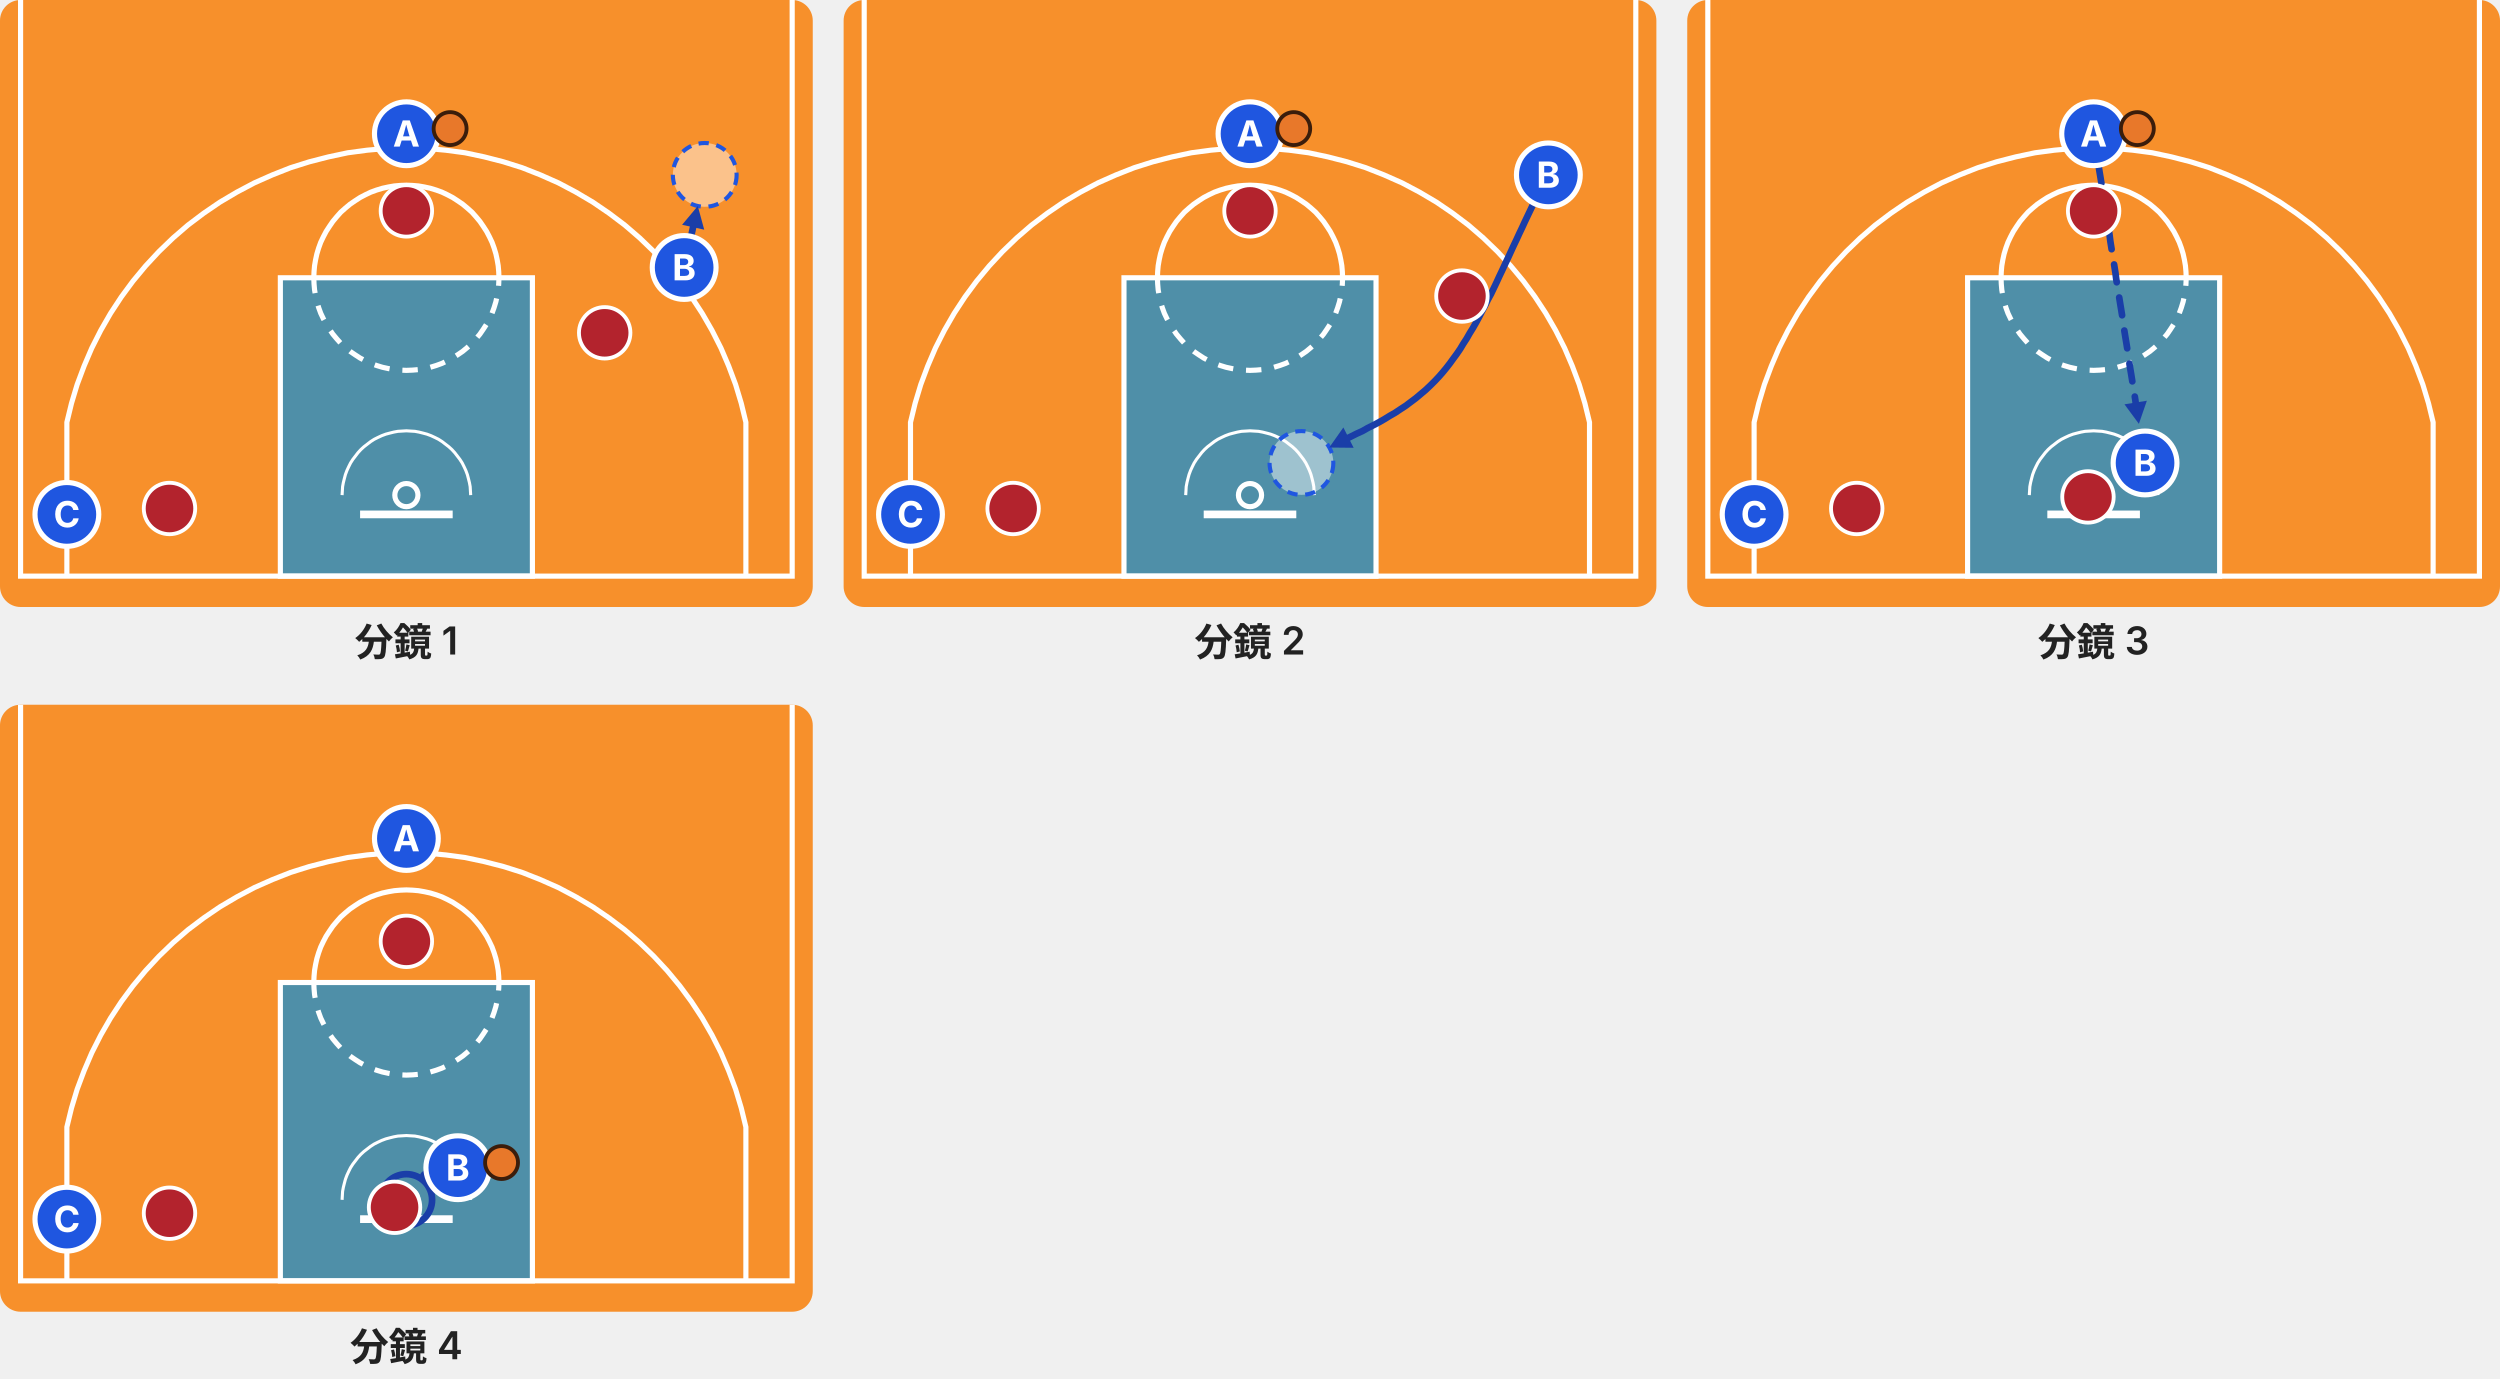
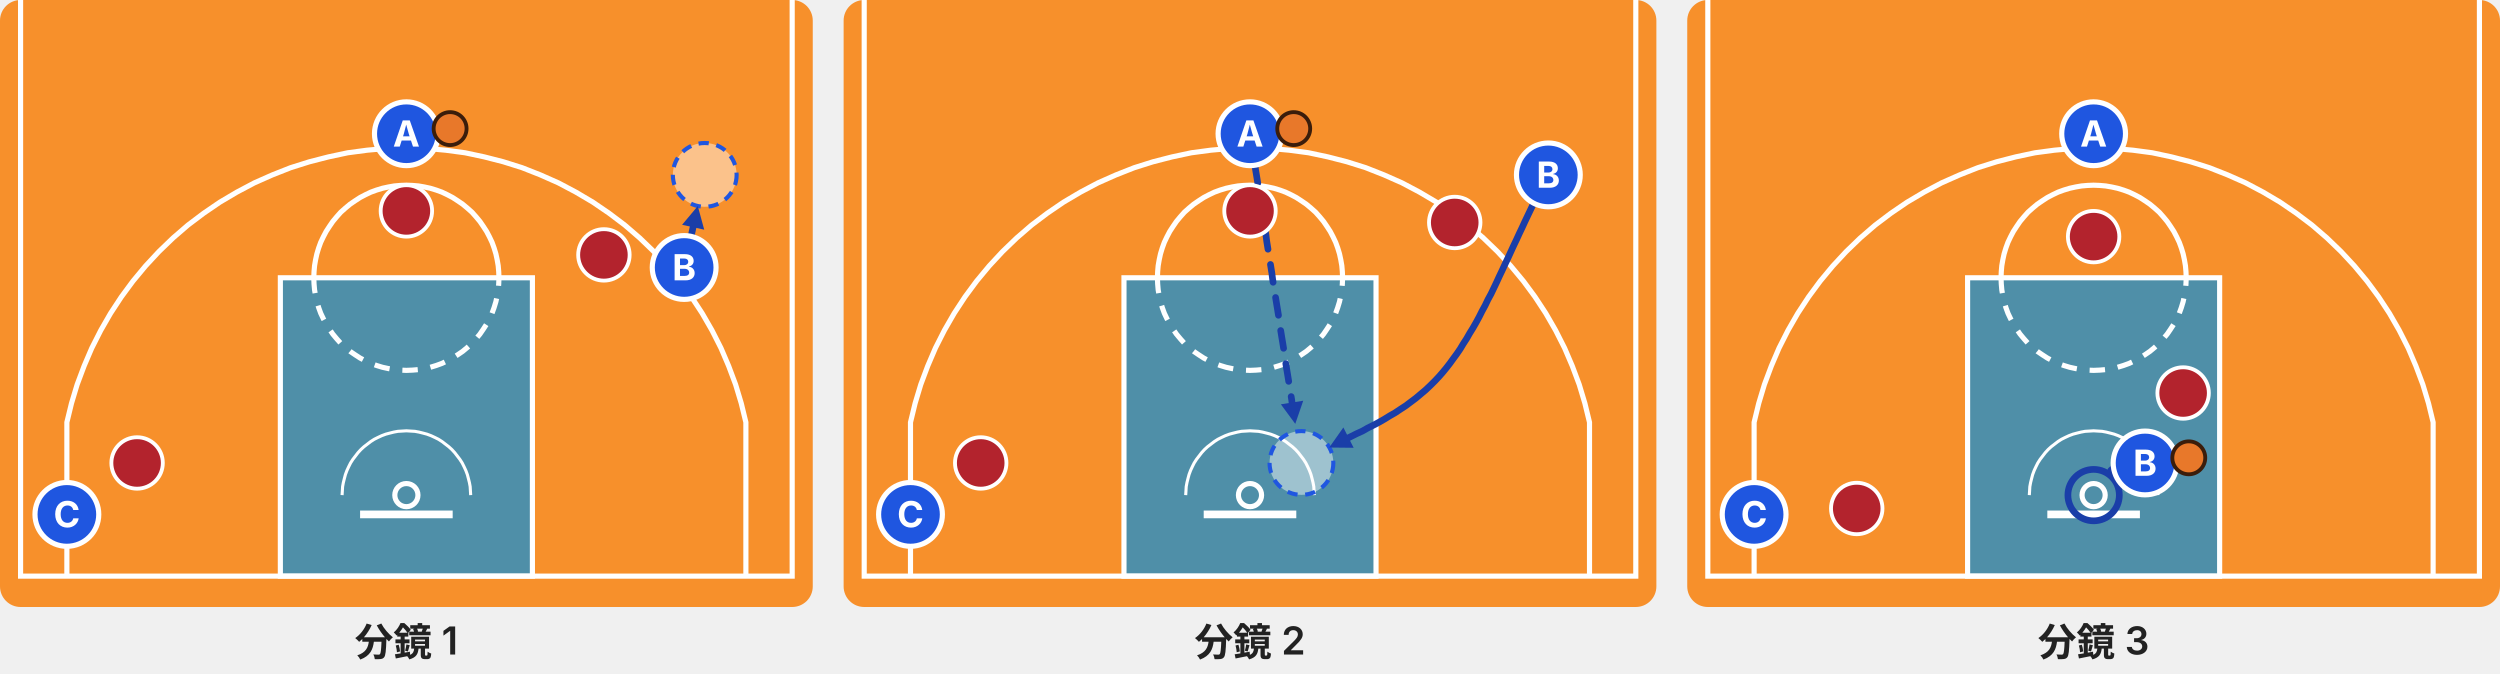
- <svg xmlns="http://www.w3.org/2000/svg" viewBox="0 0 972.0 536.0" width="972.0" height="536.0" font-family="-apple-system, 'PingFang TC', 'Noto Sans TC', sans-serif">
+ <svg xmlns="http://www.w3.org/2000/svg" viewBox="0 0 972.0 262.0" width="972.0" height="262.0" font-family="-apple-system, 'PingFang TC', 'Noto Sans TC', sans-serif">
  <g transform="translate(0,0)">
    <rect width="316.0" height="236.0" rx="8" fill="#f7902b" />
    <rect x="109.0" y="108.0" width="98.0" height="116.0" fill="#4f8fa8" stroke="#ffffff" stroke-width="2" />
    <polyline points="8.0,0.0 8.0,224.0 308.0,224.0 308.0,0.0" fill="none" stroke="#ffffff" stroke-width="2" />
    <polyline points="194.0,108.0 193.9,105.6 193.7,103.3 193.3,101.0 192.8,98.7 192.1,96.4 191.3,94.2 190.3,92.1 189.2,90.0 187.9,88.0 186.6,86.1 185.1,84.3 183.5,82.5 181.7,80.9 179.9,79.4 178.0,78.1 176.0,76.8 173.9,75.7 171.8,74.7 169.6,73.9 167.3,73.2 165.0,72.7 162.7,72.3 160.4,72.1 158.0,72.0 155.6,72.1 153.3,72.3 151.0,72.7 148.7,73.2 146.4,73.9 144.2,74.7 142.1,75.7 140.0,76.8 138.0,78.1 136.1,79.4 134.3,80.9 132.5,82.5 130.9,84.3 129.4,86.1 128.1,88.0 126.8,90.0 125.7,92.1 124.7,94.2 123.9,96.4 123.2,98.7 122.7,101.0 122.3,103.3 122.1,105.6 122.0,108.0" fill="none" stroke="#ffffff" stroke-width="2" />
    <polyline points="122.0,108.0 122.1,110.4 122.3,112.7 122.7,115.0 123.2,117.3 123.9,119.6 124.7,121.8 125.7,123.9 126.8,126.0 128.1,128.0 129.4,129.9 130.9,131.7 132.5,133.5 134.3,135.1 136.1,136.6 138.0,137.9 140.0,139.2 142.1,140.3 144.2,141.3 146.4,142.1 148.7,142.8 151.0,143.3 153.3,143.7 155.6,143.9 158.0,144.0 160.4,143.9 162.7,143.7 165.0,143.3 167.3,142.8 169.6,142.1 171.8,141.3 173.9,140.3 176.0,139.2 178.0,137.9 179.9,136.6 181.7,135.1 183.5,133.5 185.1,131.7 186.6,129.9 187.9,128.0 189.2,126.0 190.3,123.9 191.3,121.8 192.1,119.6 192.8,117.3 193.3,115.0 193.7,112.7 193.9,110.4 194.0,108.0" fill="none" stroke="#ffffff" stroke-width="2" stroke-dasharray="6 5" />
    <polyline points="290.0,224.0 290.0,164.2 288.2,156.8 286.0,149.5 283.3,142.3 280.3,135.3 276.8,128.4 273.0,121.8 268.8,115.4 264.3,109.3 259.4,103.4 254.2,97.8 248.7,92.5 242.9,87.5 236.8,82.9 230.5,78.6 223.9,74.7 217.1,71.1 210.1,68.0 203.0,65.2 195.7,62.9 188.3,61.0 180.8,59.4 173.3,58.4 165.6,57.7 158.0,57.5 150.4,57.7 142.7,58.4 135.2,59.4 127.7,61.0 120.3,62.9 113.0,65.2 105.9,68.0 98.9,71.1 92.1,74.7 85.5,78.6 79.2,82.9 73.1,87.5 67.3,92.5 61.8,97.8 56.6,103.4 51.7,109.3 47.2,115.4 43.0,121.8 39.2,128.4 35.7,135.3 32.7,142.3 30.0,149.5 27.8,156.8 26.0,164.2 26.0,224.0" fill="none" stroke="#ffffff" stroke-width="2" />
    <polyline points="183.0,192.5 182.9,190.9 182.8,189.2 182.5,187.6 182.1,186.0 181.7,184.5 181.1,182.9 180.4,181.4 179.7,180.0 178.8,178.6 177.8,177.3 176.8,176.0 175.7,174.8 174.5,173.7 173.2,172.7 171.9,171.7 170.5,170.8 169.1,170.1 167.6,169.4 166.0,168.8 164.5,168.4 162.9,168.0 161.3,167.7 159.6,167.6 158.0,167.5 156.4,167.6 154.7,167.7 153.1,168.0 151.5,168.4 150.0,168.8 148.4,169.4 146.9,170.1 145.5,170.8 144.1,171.7 142.8,172.7 141.5,173.7 140.3,174.8 139.2,176.0 138.2,177.3 137.2,178.6 136.3,180.0 135.6,181.4 134.9,182.9 134.3,184.5 133.9,186.0 133.5,187.6 133.2,189.2 133.1,190.9 133.0,192.5" fill="none" stroke="#ffffff" stroke-width="1.2" />
    <line x1="140.0" y1="200.0" x2="176.0" y2="200.0" stroke="#ffffff" stroke-width="3" />
    <circle cx="158.0" cy="192.5" r="4.5" fill="none" stroke="#ffffff" stroke-width="2" />
    <circle cx="274.0" cy="68.0" r="12.4" fill="#ffffff" fill-opacity="0.45" stroke="#1f56e0" stroke-width="1.6" stroke-dasharray="4 3" />
    <polyline points="268.7,91.9 269.2,89.6 269.7,87.2 269.8,86.7" fill="none" stroke="#1a3ea8" stroke-width="2.6" stroke-linecap="round" stroke-linejoin="round" />
    <polygon points="271.3,80.1 265.2,87.4 273.8,89.3" fill="#1a3ea8" />
    <circle cx="158.0" cy="82.0" r="10.0" fill="#b3232d" stroke="#fff" stroke-width="1.5" />
-     <circle cx="235.1" cy="129.4" r="10.0" fill="#b3232d" stroke="#fff" stroke-width="1.5" />
-     <circle cx="65.9" cy="197.7" r="10.0" fill="#b3232d" stroke="#fff" stroke-width="1.5" />
+     <circle cx="234.8" cy="99.1" r="10.0" fill="#b3232d" stroke="#fff" stroke-width="1.5" />
+     <circle cx="53.3" cy="180.0" r="10.0" fill="#b3232d" stroke="#fff" stroke-width="1.5" />
    <circle cx="158.0" cy="52.0" r="12.4" fill="#1f56e0" stroke="#fff" stroke-width="2" />
    <text x="158.0" y="57.0" font-size="14" font-weight="700" fill="#fff" text-anchor="middle">A</text>
    <circle cx="266.0" cy="104.0" r="12.4" fill="#1f56e0" stroke="#fff" stroke-width="2" />
    <text x="266.0" y="109.0" font-size="14" font-weight="700" fill="#fff" text-anchor="middle">B</text>
    <circle cx="26.0" cy="200.0" r="12.4" fill="#1f56e0" stroke="#fff" stroke-width="2" />
    <text x="26.0" y="205.0" font-size="14" font-weight="700" fill="#fff" text-anchor="middle">C</text>
    <circle cx="175.0" cy="50.0" r="6.4" fill="#e8782a" stroke="#3b1d0b" stroke-width="1.5" />
    <text x="158.0" y="255.0" font-size="15" font-weight="600" fill="#222" text-anchor="middle">分鏡 1</text>
  </g>
  <g transform="translate(328,0)">
    <rect width="316.0" height="236.0" rx="8" fill="#f7902b" />
    <rect x="109.0" y="108.0" width="98.0" height="116.0" fill="#4f8fa8" stroke="#ffffff" stroke-width="2" />
    <polyline points="8.0,0.0 8.0,224.0 308.0,224.0 308.0,0.0" fill="none" stroke="#ffffff" stroke-width="2" />
    <polyline points="194.0,108.0 193.9,105.6 193.7,103.3 193.3,101.0 192.8,98.7 192.1,96.4 191.3,94.2 190.3,92.1 189.2,90.0 187.9,88.0 186.6,86.1 185.1,84.3 183.5,82.5 181.7,80.9 179.9,79.4 178.0,78.1 176.0,76.8 173.9,75.7 171.8,74.7 169.6,73.9 167.3,73.2 165.0,72.7 162.7,72.3 160.4,72.1 158.0,72.0 155.6,72.1 153.3,72.3 151.0,72.7 148.7,73.2 146.4,73.9 144.2,74.7 142.1,75.7 140.0,76.8 138.0,78.1 136.1,79.4 134.3,80.9 132.5,82.5 130.9,84.3 129.4,86.1 128.1,88.0 126.8,90.0 125.7,92.1 124.7,94.2 123.9,96.4 123.2,98.7 122.7,101.0 122.3,103.3 122.1,105.6 122.0,108.0" fill="none" stroke="#ffffff" stroke-width="2" />
    <polyline points="122.0,108.0 122.1,110.4 122.3,112.7 122.7,115.0 123.2,117.3 123.9,119.6 124.7,121.8 125.7,123.9 126.8,126.0 128.1,128.0 129.4,129.9 130.9,131.7 132.5,133.5 134.3,135.1 136.1,136.6 138.0,137.9 140.0,139.2 142.1,140.3 144.2,141.3 146.4,142.1 148.7,142.8 151.0,143.3 153.3,143.7 155.6,143.9 158.0,144.0 160.4,143.9 162.7,143.7 165.0,143.3 167.3,142.8 169.6,142.1 171.8,141.3 173.9,140.3 176.0,139.2 178.0,137.9 179.9,136.6 181.7,135.1 183.5,133.5 185.1,131.7 186.6,129.9 187.9,128.0 189.2,126.0 190.3,123.9 191.3,121.8 192.1,119.6 192.8,117.3 193.3,115.0 193.7,112.7 193.9,110.4 194.0,108.0" fill="none" stroke="#ffffff" stroke-width="2" stroke-dasharray="6 5" />
    <polyline points="290.0,224.0 290.0,164.2 288.2,156.8 286.0,149.5 283.3,142.3 280.3,135.3 276.8,128.4 273.0,121.8 268.8,115.4 264.3,109.3 259.4,103.4 254.2,97.8 248.7,92.5 242.9,87.5 236.8,82.9 230.5,78.6 223.9,74.7 217.1,71.1 210.1,68.0 203.0,65.2 195.7,62.9 188.3,61.0 180.8,59.4 173.3,58.4 165.6,57.7 158.0,57.5 150.4,57.7 142.7,58.4 135.2,59.4 127.7,61.0 120.3,62.9 113.0,65.2 105.9,68.0 98.9,71.1 92.1,74.7 85.5,78.6 79.2,82.9 73.1,87.5 67.3,92.5 61.8,97.8 56.6,103.4 51.7,109.3 47.2,115.4 43.0,121.8 39.2,128.4 35.7,135.3 32.7,142.3 30.0,149.5 27.8,156.8 26.0,164.2 26.0,224.0" fill="none" stroke="#ffffff" stroke-width="2" />
    <polyline points="183.0,192.5 182.9,190.9 182.8,189.2 182.5,187.6 182.1,186.0 181.7,184.5 181.1,182.9 180.4,181.4 179.7,180.0 178.8,178.6 177.8,177.3 176.8,176.0 175.7,174.8 174.5,173.7 173.2,172.7 171.9,171.7 170.5,170.8 169.1,170.1 167.6,169.4 166.0,168.8 164.5,168.4 162.9,168.0 161.3,167.7 159.6,167.6 158.0,167.5 156.4,167.6 154.7,167.7 153.1,168.0 151.5,168.4 150.0,168.8 148.4,169.4 146.9,170.1 145.5,170.8 144.1,171.7 142.8,172.7 141.5,173.7 140.3,174.8 139.2,176.0 138.2,177.3 137.2,178.6 136.3,180.0 135.6,181.4 134.9,182.9 134.3,184.5 133.9,186.0 133.5,187.6 133.2,189.2 133.1,190.9 133.0,192.5" fill="none" stroke="#ffffff" stroke-width="1.2" />
    <line x1="140.0" y1="200.0" x2="176.0" y2="200.0" stroke="#ffffff" stroke-width="3" />
    <circle cx="158.0" cy="192.5" r="4.5" fill="none" stroke="#ffffff" stroke-width="2" />
    <circle cx="178.0" cy="180.0" r="12.4" fill="#ffffff" fill-opacity="0.45" stroke="#1f56e0" stroke-width="1.6" stroke-dasharray="4 3" />
    <polyline points="268.3,79.0 268.2,79.2 267.1,81.5 266.0,83.8 264.9,86.1 263.8,88.5 262.7,90.8 261.6,93.2 260.5,95.5 259.4,97.9 258.3,100.3 257.2,102.6 256.1,105.0 255.0,107.3 253.9,109.7 252.8,112.0 251.7,114.3 250.5,116.5 249.4,118.8 248.2,121.0 247.1,123.2 245.9,125.4 244.7,127.5 243.4,129.6 242.2,131.7 240.9,133.7 239.7,135.7 238.4,137.6 237.0,139.5 235.7,141.3 234.3,143.1 232.9,144.8 231.5,146.4 230.0,148.0 228.2,149.8 226.3,151.6 224.4,153.2 222.5,154.8 220.5,156.3 218.5,157.8 216.5,159.1 214.4,160.5 212.3,161.7 210.2,163.0 208.1,164.2 206.0,165.3 203.8,166.4 201.7,167.6 199.5,168.6 197.3,169.7 195.1,170.8 194.9,170.9" fill="none" stroke="#1a3ea8" stroke-width="2.6" stroke-linecap="round" stroke-linejoin="round" />
    <polygon points="188.8,174.0 198.3,174.1 194.3,166.2" fill="#1a3ea8" />
+     <polyline points="159.9,64.3 159.9,64.3 160.3,66.8 160.7,69.2 161.1,71.7 161.5,74.2 161.8,76.6 162.2,79.1 162.6,81.5 163.0,84.0 163.4,86.5 163.8,88.9 164.2,91.4 164.5,93.8 164.9,96.3 165.3,98.8 165.7,101.2 166.1,103.7 166.5,106.2 166.8,108.6 167.2,111.1 167.6,113.5 168.0,116.0 168.4,118.5 168.8,120.9 169.2,123.4 169.5,125.8 169.9,128.3 170.3,130.8 170.7,133.2 171.1,135.7 171.5,138.2 171.8,140.6 172.2,143.1 172.6,145.5 173.0,148.0 173.4,150.5 173.8,152.9 174.2,155.4 174.5,157.8 174.6,158.1" fill="none" stroke="#1a3ea8" stroke-width="2.6" stroke-linecap="round" stroke-linejoin="round" stroke-dasharray="7 6" />
+     <polygon points="175.6,164.8 178.7,155.8 170.0,157.2" fill="#1a3ea8" />
    <circle cx="158.0" cy="82.0" r="10.0" fill="#b3232d" stroke="#fff" stroke-width="1.5" />
-     <circle cx="240.4" cy="115.1" r="10.0" fill="#b3232d" stroke="#fff" stroke-width="1.5" />
-     <circle cx="65.9" cy="197.7" r="10.0" fill="#b3232d" stroke="#fff" stroke-width="1.5" />
+     <circle cx="237.6" cy="86.5" r="10.0" fill="#b3232d" stroke="#fff" stroke-width="1.5" />
+     <circle cx="53.3" cy="180.0" r="10.0" fill="#b3232d" stroke="#fff" stroke-width="1.5" />
    <circle cx="158.0" cy="52.0" r="12.4" fill="#1f56e0" stroke="#fff" stroke-width="2" />
    <text x="158.0" y="57.0" font-size="14" font-weight="700" fill="#fff" text-anchor="middle">A</text>
    <circle cx="274.0" cy="68.0" r="12.4" fill="#1f56e0" stroke="#fff" stroke-width="2" />
    <text x="274.0" y="73.0" font-size="14" font-weight="700" fill="#fff" text-anchor="middle">B</text>
    <circle cx="26.0" cy="200.0" r="12.4" fill="#1f56e0" stroke="#fff" stroke-width="2" />
    <text x="26.0" y="205.0" font-size="14" font-weight="700" fill="#fff" text-anchor="middle">C</text>
    <circle cx="175.0" cy="50.0" r="6.4" fill="#e8782a" stroke="#3b1d0b" stroke-width="1.5" />
    <text x="158.0" y="255.0" font-size="15" font-weight="600" fill="#222" text-anchor="middle">分鏡 2</text>
  </g>
  <g transform="translate(656,0)">
    <rect width="316.0" height="236.0" rx="8" fill="#f7902b" />
    <rect x="109.0" y="108.0" width="98.0" height="116.0" fill="#4f8fa8" stroke="#ffffff" stroke-width="2" />
    <polyline points="8.0,0.0 8.0,224.0 308.0,224.0 308.0,0.0" fill="none" stroke="#ffffff" stroke-width="2" />
    <polyline points="194.0,108.0 193.9,105.6 193.7,103.3 193.3,101.0 192.8,98.7 192.1,96.4 191.3,94.2 190.3,92.1 189.2,90.0 187.9,88.0 186.6,86.1 185.1,84.3 183.5,82.5 181.7,80.9 179.9,79.4 178.0,78.1 176.0,76.8 173.9,75.7 171.8,74.7 169.6,73.9 167.3,73.2 165.0,72.7 162.7,72.3 160.4,72.1 158.0,72.0 155.6,72.1 153.3,72.3 151.0,72.7 148.7,73.2 146.4,73.9 144.2,74.7 142.1,75.7 140.0,76.8 138.0,78.1 136.1,79.4 134.3,80.9 132.5,82.5 130.9,84.3 129.4,86.1 128.1,88.0 126.8,90.0 125.7,92.1 124.7,94.2 123.9,96.4 123.2,98.7 122.7,101.0 122.3,103.3 122.1,105.6 122.0,108.0" fill="none" stroke="#ffffff" stroke-width="2" />
    <polyline points="122.0,108.0 122.1,110.4 122.3,112.7 122.7,115.0 123.2,117.3 123.9,119.6 124.7,121.8 125.7,123.9 126.8,126.0 128.1,128.0 129.4,129.9 130.9,131.7 132.5,133.5 134.3,135.1 136.1,136.6 138.0,137.9 140.0,139.2 142.1,140.3 144.2,141.3 146.4,142.1 148.7,142.8 151.0,143.3 153.3,143.7 155.6,143.9 158.0,144.0 160.4,143.9 162.7,143.7 165.0,143.3 167.3,142.8 169.6,142.1 171.8,141.3 173.9,140.3 176.0,139.2 178.0,137.9 179.9,136.6 181.7,135.1 183.5,133.5 185.1,131.7 186.6,129.9 187.9,128.0 189.2,126.0 190.3,123.9 191.3,121.8 192.1,119.6 192.8,117.3 193.3,115.0 193.7,112.7 193.9,110.4 194.0,108.0" fill="none" stroke="#ffffff" stroke-width="2" stroke-dasharray="6 5" />
    <polyline points="290.0,224.0 290.0,164.2 288.2,156.8 286.0,149.5 283.3,142.3 280.3,135.3 276.8,128.4 273.0,121.8 268.8,115.4 264.3,109.3 259.4,103.4 254.2,97.8 248.7,92.5 242.9,87.5 236.8,82.9 230.5,78.6 223.9,74.7 217.1,71.1 210.1,68.0 203.0,65.2 195.7,62.9 188.3,61.0 180.8,59.4 173.3,58.4 165.6,57.7 158.0,57.5 150.4,57.7 142.7,58.4 135.2,59.4 127.7,61.0 120.3,62.9 113.0,65.2 105.9,68.0 98.9,71.1 92.1,74.7 85.5,78.6 79.2,82.9 73.1,87.5 67.3,92.5 61.8,97.8 56.6,103.4 51.7,109.3 47.2,115.4 43.0,121.8 39.2,128.4 35.7,135.3 32.7,142.3 30.0,149.5 27.8,156.8 26.0,164.2 26.0,224.0" fill="none" stroke="#ffffff" stroke-width="2" />
    <polyline points="183.0,192.5 182.9,190.9 182.8,189.2 182.5,187.6 182.1,186.0 181.7,184.5 181.1,182.9 180.4,181.4 179.7,180.0 178.8,178.6 177.8,177.3 176.8,176.0 175.7,174.8 174.5,173.7 173.2,172.7 171.9,171.7 170.5,170.8 169.1,170.1 167.6,169.4 166.0,168.8 164.5,168.4 162.9,168.0 161.3,167.7 159.6,167.6 158.0,167.5 156.4,167.6 154.7,167.7 153.1,168.0 151.5,168.4 150.0,168.8 148.4,169.4 146.9,170.1 145.5,170.8 144.1,171.7 142.8,172.7 141.5,173.7 140.3,174.8 139.2,176.0 138.2,177.3 137.2,178.6 136.3,180.0 135.6,181.4 134.9,182.9 134.3,184.5 133.9,186.0 133.5,187.6 133.2,189.2 133.1,190.9 133.0,192.5" fill="none" stroke="#ffffff" stroke-width="1.2" />
    <line x1="140.0" y1="200.0" x2="176.0" y2="200.0" stroke="#ffffff" stroke-width="3" />
    <circle cx="158.0" cy="192.5" r="4.5" fill="none" stroke="#ffffff" stroke-width="2" />
-     <polyline points="159.9,64.3 159.9,64.3 160.3,66.8 160.7,69.2 161.1,71.7 161.5,74.2 161.8,76.6 162.2,79.1 162.6,81.5 163.0,84.0 163.4,86.5 163.8,88.9 164.2,91.4 164.5,93.8 164.9,96.3 165.3,98.8 165.7,101.2 166.1,103.7 166.5,106.2 166.8,108.6 167.2,111.1 167.6,113.5 168.0,116.0 168.4,118.5 168.8,120.9 169.2,123.4 169.5,125.8 169.9,128.3 170.3,130.8 170.7,133.2 171.1,135.7 171.5,138.2 171.8,140.6 172.2,143.1 172.6,145.5 173.0,148.0 173.4,150.5 173.8,152.9 174.2,155.4 174.5,157.8 174.6,158.1" fill="none" stroke="#1a3ea8" stroke-width="2.6" stroke-linecap="round" stroke-linejoin="round" stroke-dasharray="7 6" />
-     <polygon points="175.6,164.8 178.7,155.8 170.0,157.2" fill="#1a3ea8" />
-     <circle cx="158.0" cy="82.0" r="10.0" fill="#b3232d" stroke="#fff" stroke-width="1.5" />
-     <circle cx="155.8" cy="193.2" r="10.0" fill="#b3232d" stroke="#fff" stroke-width="1.5" />
-     <circle cx="65.9" cy="197.7" r="10.0" fill="#b3232d" stroke="#fff" stroke-width="1.5" />
-     <circle cx="158.0" cy="52.0" r="12.4" fill="#1f56e0" stroke="#fff" stroke-width="2" />
-     <text x="158.0" y="57.0" font-size="14" font-weight="700" fill="#fff" text-anchor="middle">A</text>
-     <circle cx="178.0" cy="180.0" r="12.4" fill="#1f56e0" stroke="#fff" stroke-width="2" />
-     <text x="178.0" y="185.0" font-size="14" font-weight="700" fill="#fff" text-anchor="middle">B</text>
-     <circle cx="26.0" cy="200.0" r="12.4" fill="#1f56e0" stroke="#fff" stroke-width="2" />
-     <text x="26.0" y="205.0" font-size="14" font-weight="700" fill="#fff" text-anchor="middle">C</text>
-     <circle cx="175.0" cy="50.0" r="6.4" fill="#e8782a" stroke="#3b1d0b" stroke-width="1.5" />
-     <text x="158.0" y="255.0" font-size="15" font-weight="600" fill="#222" text-anchor="middle">分鏡 3</text>
-   </g>
-   <g transform="translate(0,274)">
-     <rect width="316.0" height="236.0" rx="8" fill="#f7902b" />
-     <rect x="109.0" y="108.0" width="98.0" height="116.0" fill="#4f8fa8" stroke="#ffffff" stroke-width="2" />
-     <polyline points="8.0,0.0 8.0,224.0 308.0,224.0 308.0,0.0" fill="none" stroke="#ffffff" stroke-width="2" />
-     <polyline points="194.0,108.0 193.9,105.6 193.7,103.3 193.3,101.0 192.8,98.7 192.1,96.4 191.3,94.2 190.3,92.1 189.2,90.0 187.9,88.0 186.6,86.1 185.1,84.3 183.5,82.5 181.7,80.9 179.9,79.4 178.0,78.1 176.0,76.8 173.9,75.7 171.8,74.7 169.6,73.9 167.3,73.2 165.0,72.7 162.7,72.3 160.4,72.1 158.0,72.0 155.6,72.1 153.3,72.3 151.0,72.7 148.7,73.2 146.4,73.9 144.2,74.7 142.1,75.7 140.0,76.8 138.0,78.1 136.1,79.4 134.3,80.9 132.5,82.5 130.9,84.3 129.4,86.1 128.1,88.0 126.8,90.0 125.7,92.1 124.7,94.2 123.9,96.4 123.2,98.7 122.7,101.0 122.3,103.3 122.1,105.6 122.0,108.0" fill="none" stroke="#ffffff" stroke-width="2" />
-     <polyline points="122.0,108.0 122.1,110.4 122.3,112.7 122.7,115.0 123.2,117.3 123.9,119.6 124.7,121.8 125.7,123.9 126.8,126.0 128.1,128.0 129.4,129.9 130.9,131.7 132.5,133.5 134.3,135.1 136.1,136.6 138.0,137.9 140.0,139.2 142.1,140.3 144.2,141.3 146.4,142.1 148.7,142.8 151.0,143.3 153.3,143.7 155.6,143.9 158.0,144.0 160.4,143.9 162.7,143.7 165.0,143.3 167.3,142.8 169.6,142.1 171.8,141.3 173.9,140.3 176.0,139.2 178.0,137.9 179.9,136.6 181.7,135.1 183.5,133.5 185.1,131.7 186.6,129.9 187.9,128.0 189.2,126.0 190.3,123.9 191.3,121.8 192.1,119.6 192.8,117.3 193.3,115.0 193.7,112.7 193.9,110.4 194.0,108.0" fill="none" stroke="#ffffff" stroke-width="2" stroke-dasharray="6 5" />
-     <polyline points="290.0,224.0 290.0,164.2 288.2,156.8 286.0,149.5 283.3,142.3 280.3,135.3 276.8,128.4 273.0,121.8 268.8,115.4 264.3,109.3 259.4,103.4 254.2,97.8 248.7,92.5 242.9,87.5 236.8,82.9 230.5,78.6 223.9,74.7 217.1,71.1 210.1,68.0 203.0,65.2 195.7,62.9 188.3,61.0 180.8,59.4 173.3,58.4 165.6,57.7 158.0,57.5 150.4,57.7 142.7,58.4 135.2,59.4 127.7,61.0 120.3,62.9 113.0,65.2 105.9,68.0 98.9,71.1 92.1,74.7 85.5,78.6 79.2,82.9 73.1,87.5 67.3,92.5 61.8,97.8 56.6,103.4 51.7,109.3 47.2,115.4 43.0,121.8 39.2,128.4 35.7,135.3 32.7,142.3 30.0,149.5 27.8,156.8 26.0,164.2 26.0,224.0" fill="none" stroke="#ffffff" stroke-width="2" />
-     <polyline points="183.0,192.5 182.9,190.9 182.8,189.2 182.5,187.6 182.1,186.0 181.7,184.5 181.1,182.9 180.4,181.4 179.7,180.0 178.8,178.6 177.8,177.3 176.8,176.0 175.7,174.8 174.5,173.7 173.2,172.7 171.9,171.7 170.5,170.8 169.1,170.1 167.6,169.4 166.0,168.8 164.5,168.4 162.9,168.0 161.3,167.7 159.6,167.6 158.0,167.5 156.4,167.6 154.7,167.7 153.1,168.0 151.5,168.4 150.0,168.8 148.4,169.4 146.9,170.1 145.5,170.8 144.1,171.7 142.8,172.7 141.5,173.7 140.3,174.8 139.2,176.0 138.2,177.3 137.2,178.6 136.3,180.0 135.6,181.4 134.9,182.9 134.3,184.5 133.9,186.0 133.5,187.6 133.2,189.2 133.1,190.9 133.0,192.5" fill="none" stroke="#ffffff" stroke-width="1.2" />
-     <line x1="140.0" y1="200.0" x2="176.0" y2="200.0" stroke="#ffffff" stroke-width="3" />
-     <circle cx="158.0" cy="192.5" r="4.5" fill="none" stroke="#ffffff" stroke-width="2" />
    <polyline points="165.9,182.6 165.8,182.6 164.2,183.9 163.8,184.4" fill="none" stroke="#1a3ea8" stroke-width="3.6" stroke-linecap="round" stroke-linejoin="round" stroke-dasharray="1 6" />
    <circle cx="158.0" cy="192.5" r="10.0" fill="none" stroke="#1a3ea8" stroke-width="2.6" />
    <circle cx="158.0" cy="92.0" r="10.0" fill="#b3232d" stroke="#fff" stroke-width="1.5" />
-     <circle cx="153.4" cy="195.4" r="10.0" fill="#b3232d" stroke="#fff" stroke-width="1.5" />
+     <circle cx="192.8" cy="152.8" r="10.0" fill="#b3232d" stroke="#fff" stroke-width="1.5" />
    <circle cx="65.9" cy="197.7" r="10.0" fill="#b3232d" stroke="#fff" stroke-width="1.5" />
    <circle cx="158.0" cy="52.0" r="12.4" fill="#1f56e0" stroke="#fff" stroke-width="2" />
    <text x="158.0" y="57.0" font-size="14" font-weight="700" fill="#fff" text-anchor="middle">A</text>
    <circle cx="178.0" cy="180.0" r="12.4" fill="#1f56e0" stroke="#fff" stroke-width="2" />
    <text x="178.0" y="185.0" font-size="14" font-weight="700" fill="#fff" text-anchor="middle">B</text>
    <circle cx="26.0" cy="200.0" r="12.4" fill="#1f56e0" stroke="#fff" stroke-width="2" />
    <text x="26.0" y="205.0" font-size="14" font-weight="700" fill="#fff" text-anchor="middle">C</text>
    <circle cx="195.0" cy="178.0" r="6.4" fill="#e8782a" stroke="#3b1d0b" stroke-width="1.5" />
-     <text x="158.0" y="255.0" font-size="15" font-weight="600" fill="#222" text-anchor="middle">分鏡 4</text>
+     <text x="158.0" y="255.0" font-size="15" font-weight="600" fill="#222" text-anchor="middle">分鏡 3</text>
  </g>
</svg>
